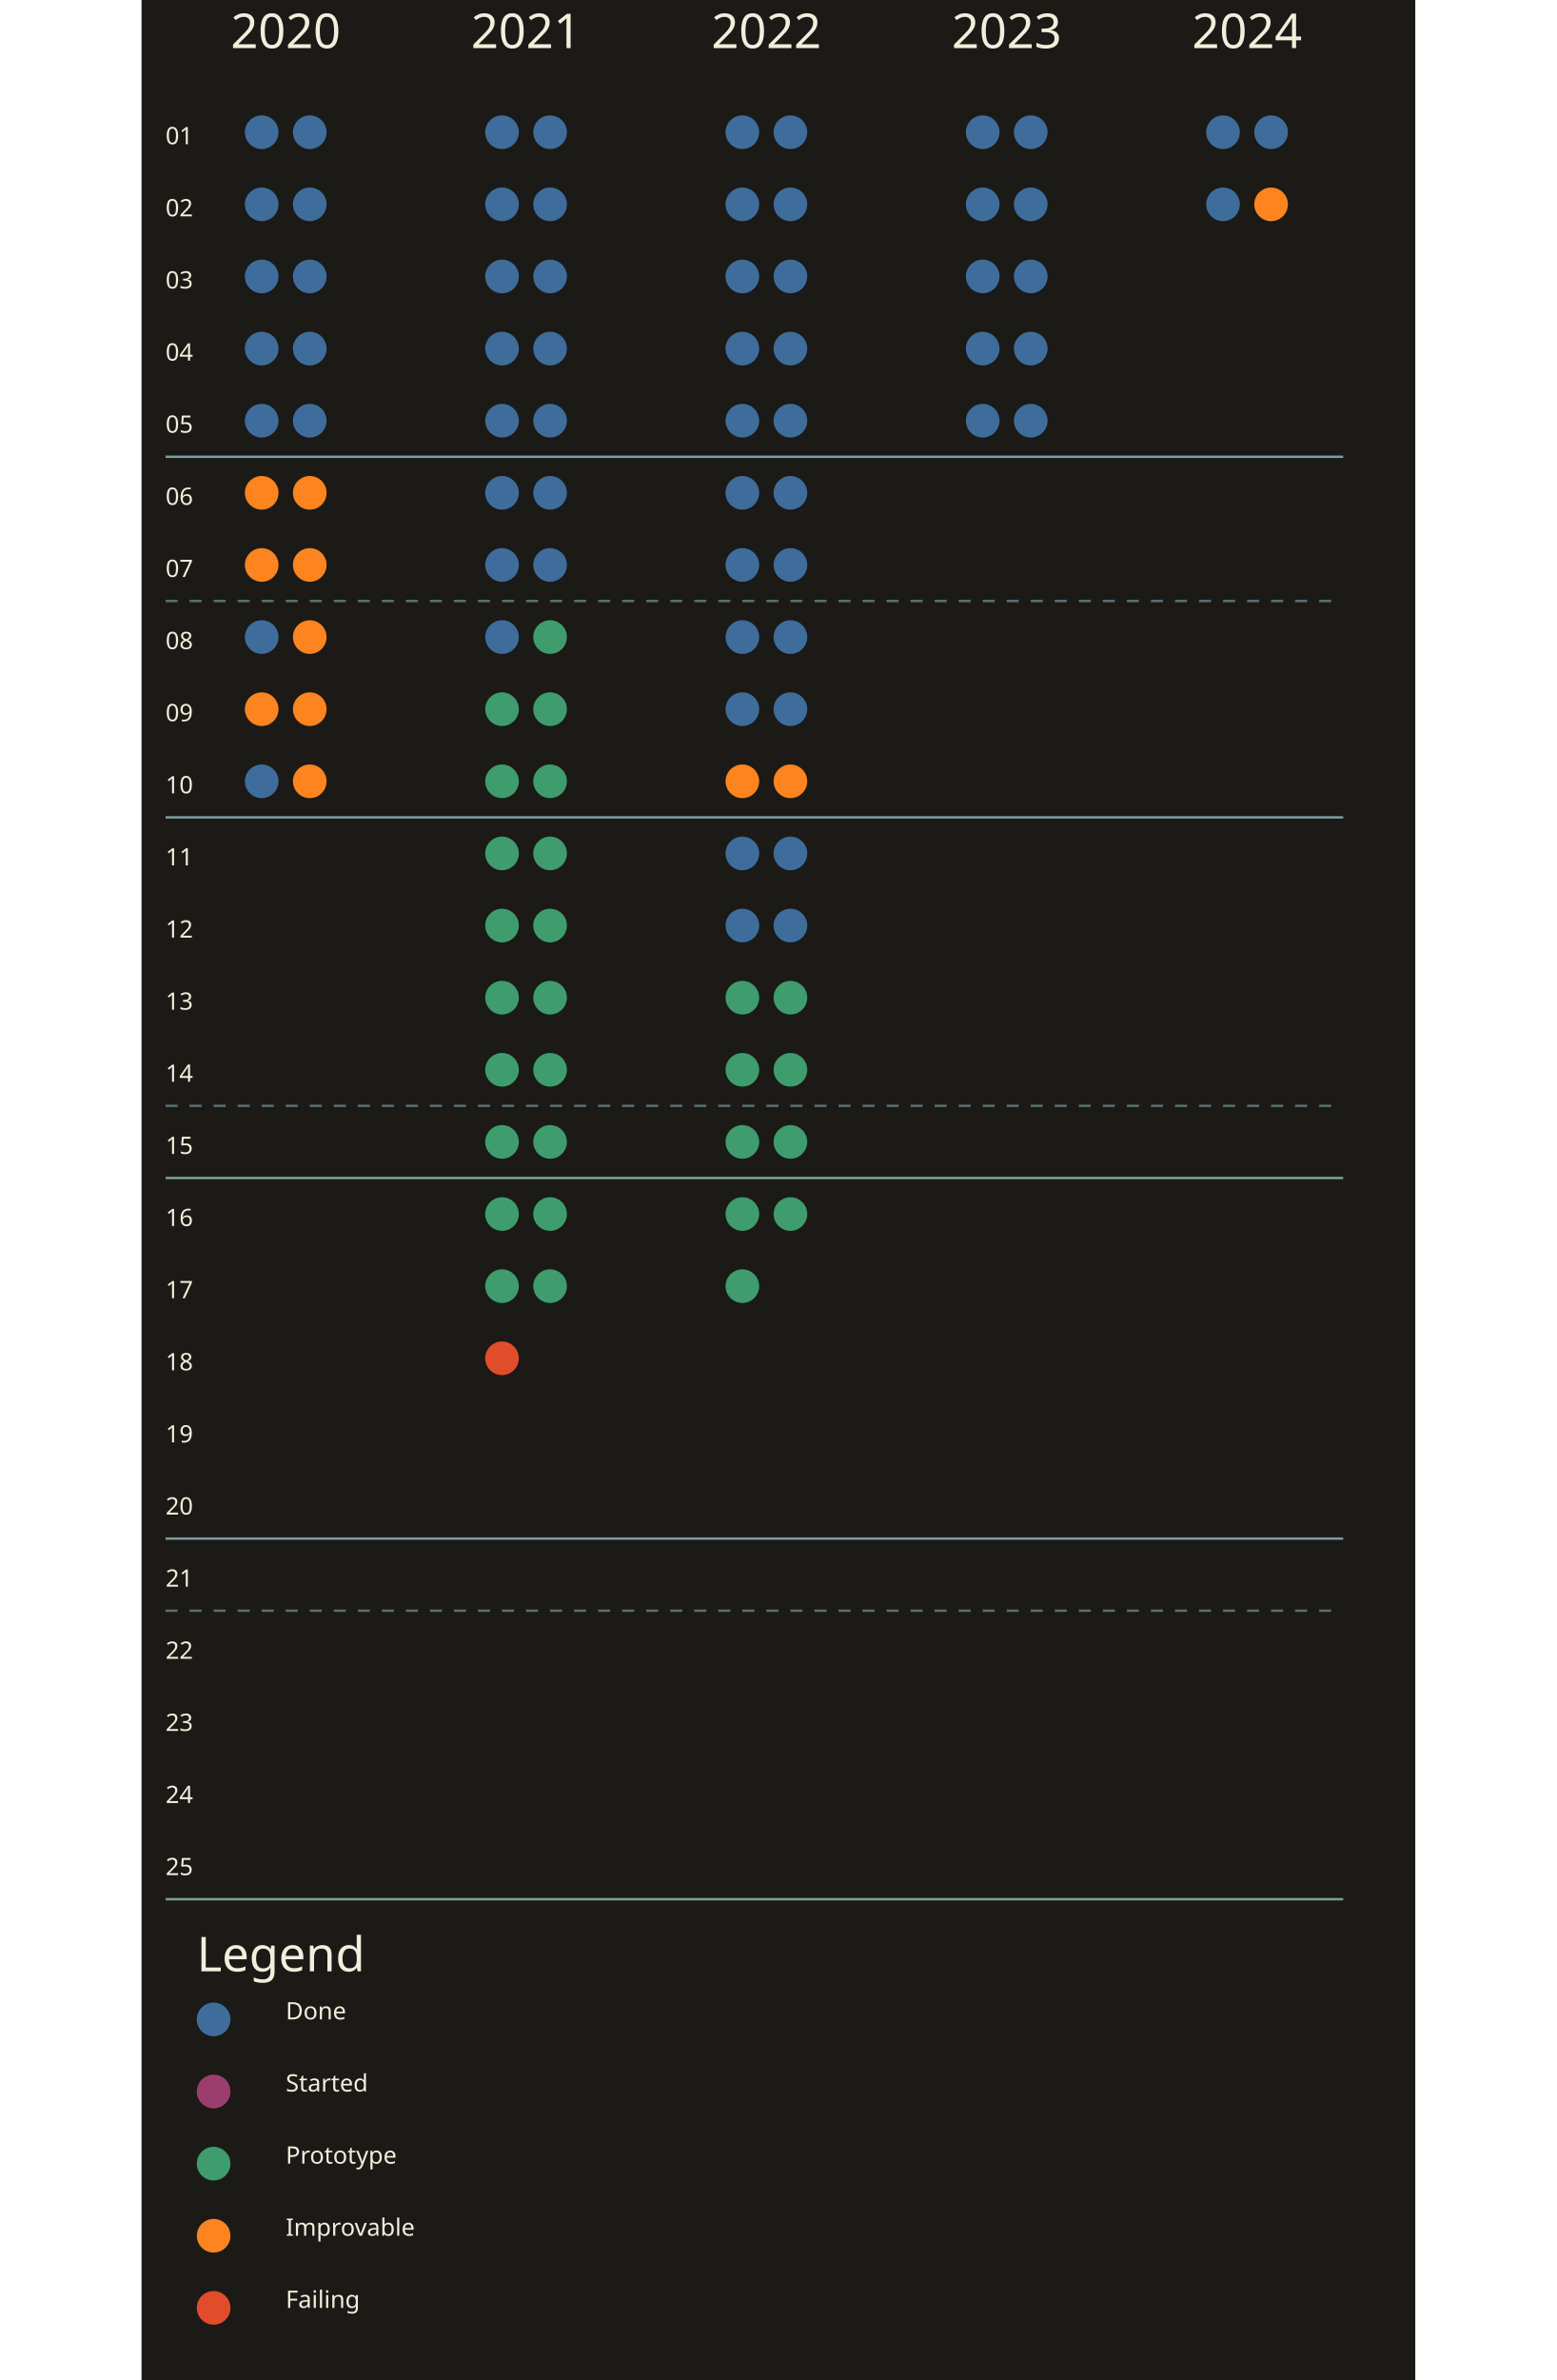
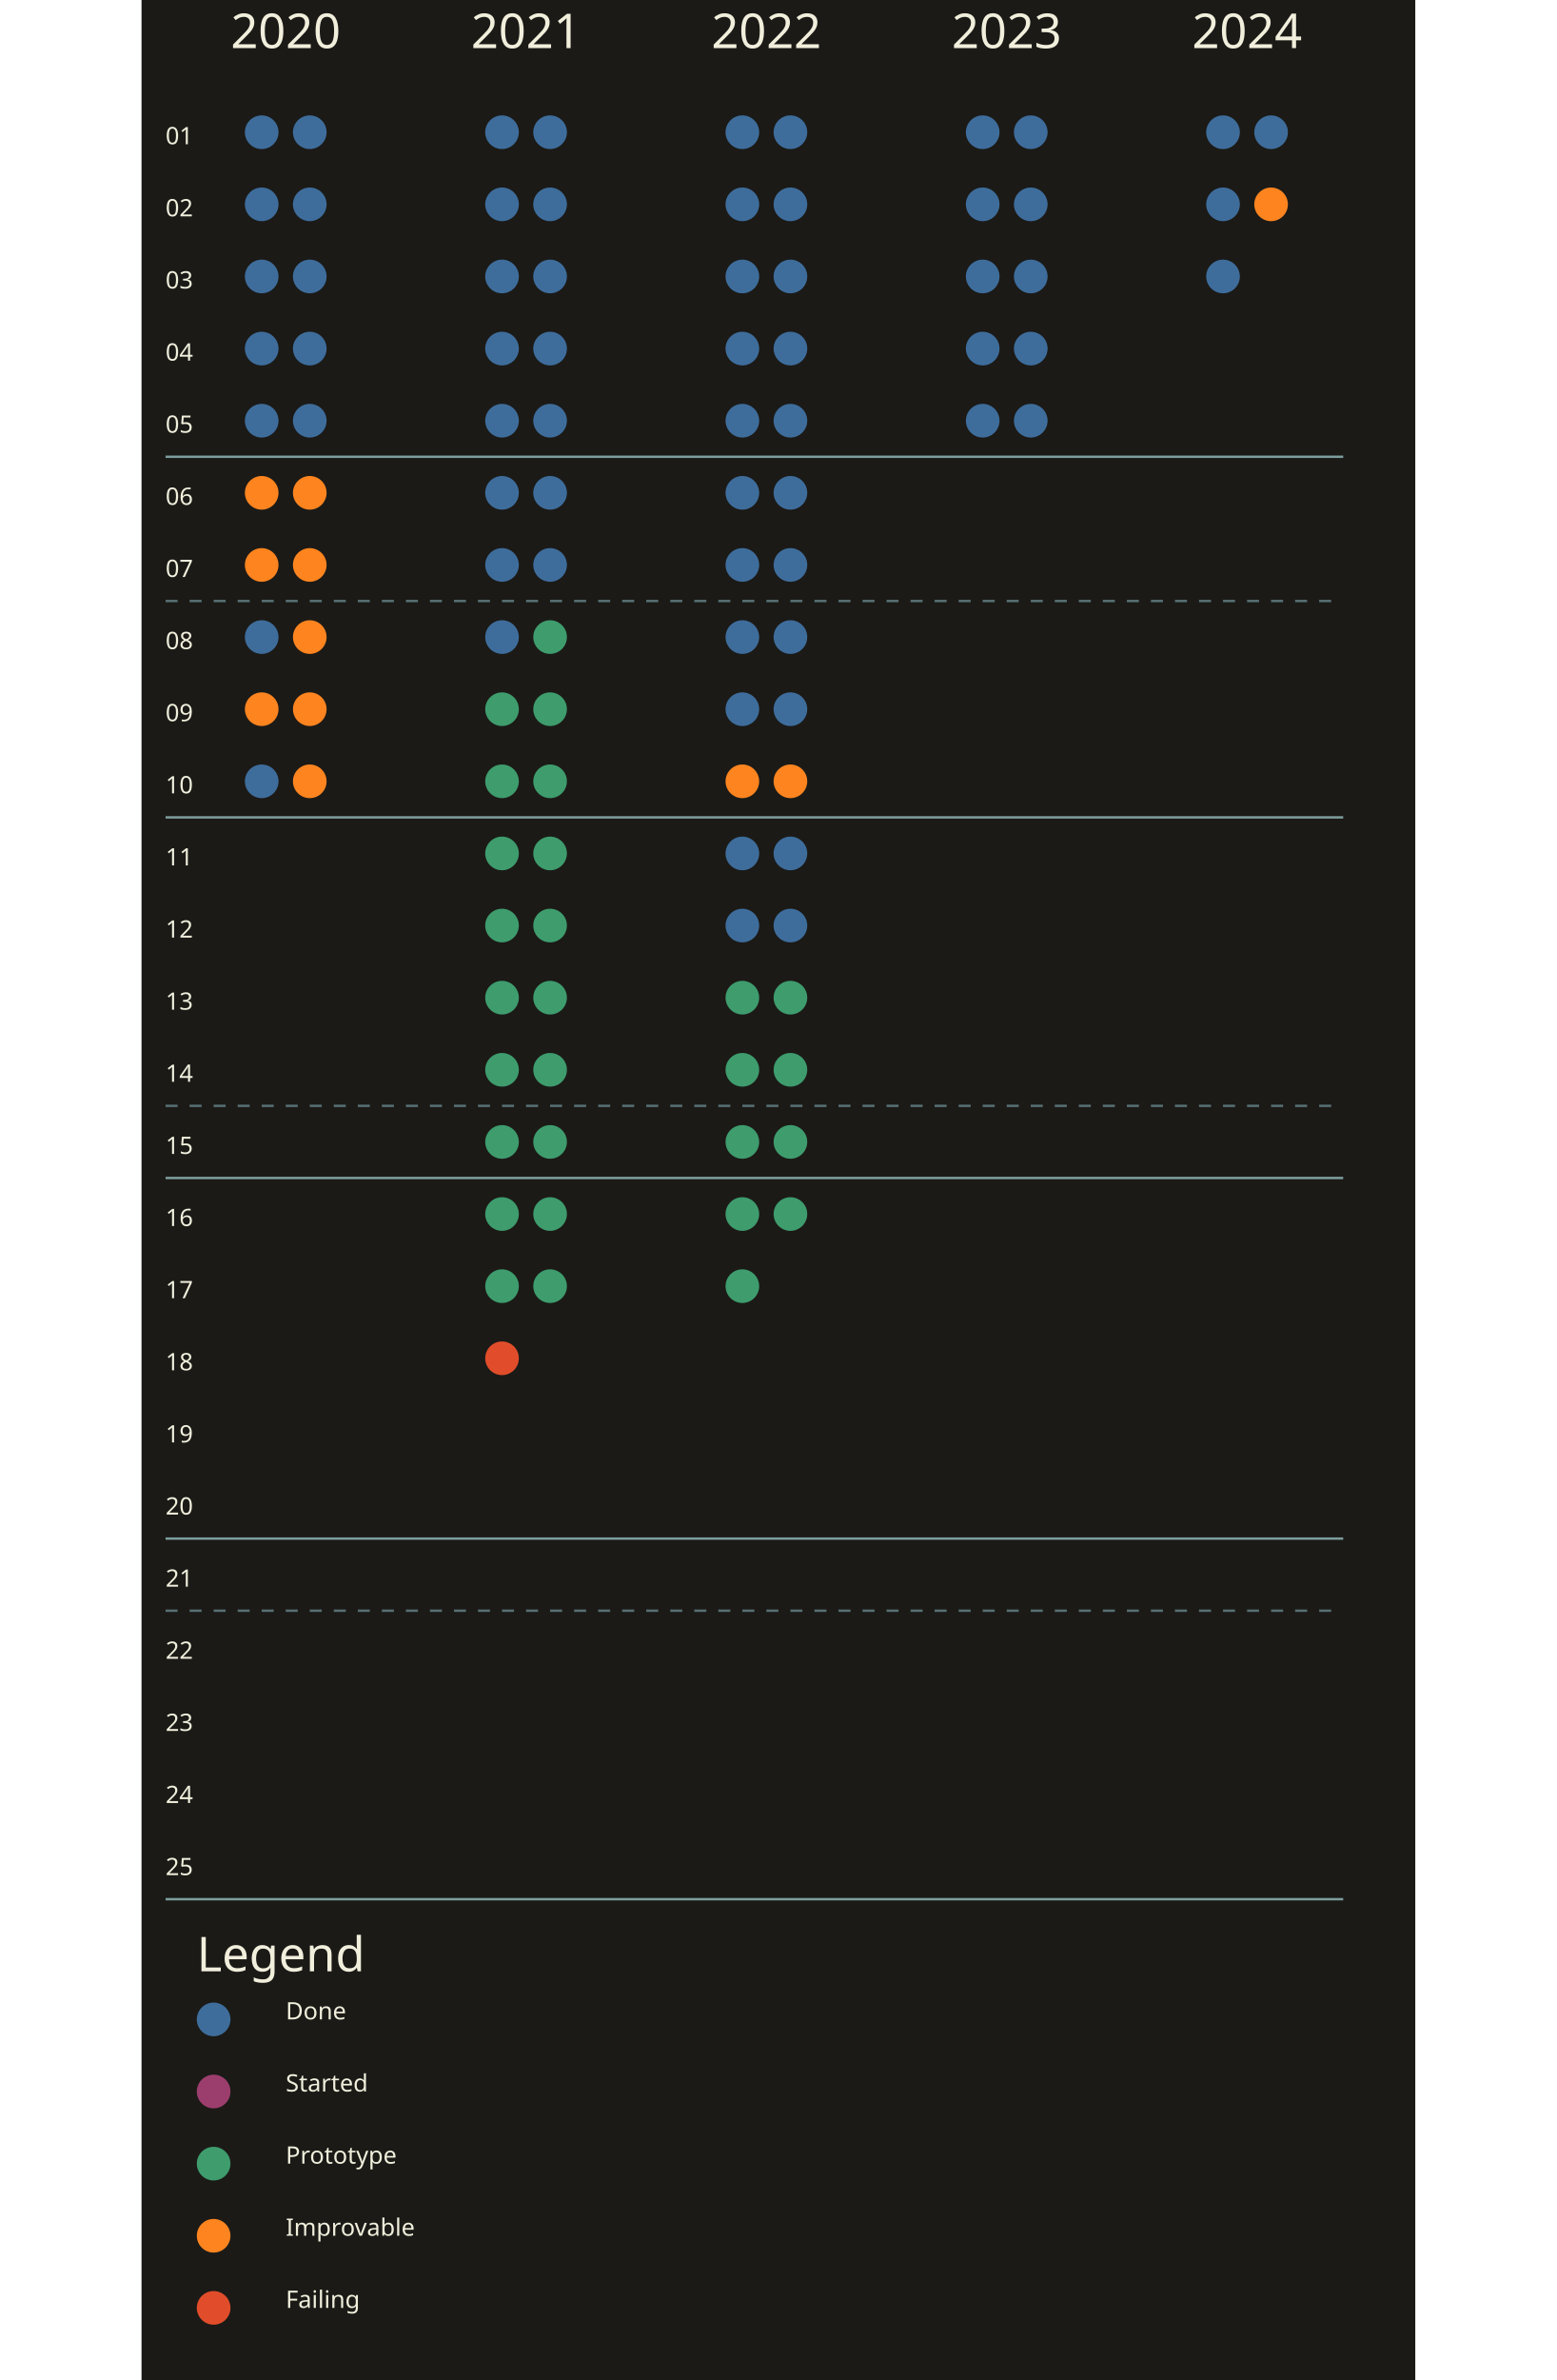
<svg xmlns="http://www.w3.org/2000/svg" height="810" style="font-family: 'Recursive', sans-serif;" viewBox="0 0 530 990" width="530">
  <defs>
    <style>
@font-face {
    font-family: 'Recursive';
    src: url('https://fonts.googleapis.com/css2?family=Recursive:wght,CASL@500,1&amp;display=swap');
  }
</style>
  </defs>
  <rect fill="#1b1a17" height="100%" width="100%" />
  <text fill="#F1EFDC" font-size="20" text-anchor="middle" x="60" y="20">
2020
</text>
  <circle cx="50" cy="55" fill="#3e6d9c" r="7" />
  <circle cx="70" cy="55" fill="#3e6d9c" r="7" />
  <circle cx="50" cy="85" fill="#3e6d9c" r="7" />
  <circle cx="70" cy="85" fill="#3e6d9c" r="7" />
  <circle cx="50" cy="115" fill="#3e6d9c" r="7" />
  <circle cx="70" cy="115" fill="#3e6d9c" r="7" />
  <circle cx="50" cy="145" fill="#3e6d9c" r="7" />
  <circle cx="70" cy="145" fill="#3e6d9c" r="7" />
  <circle cx="50" cy="175" fill="#3e6d9c" r="7" />
  <circle cx="70" cy="175" fill="#3e6d9c" r="7" />
  <circle cx="50" cy="205" fill="#fd841f" r="7" />
  <circle cx="70" cy="205" fill="#fd841f" r="7" />
  <circle cx="50" cy="235" fill="#fd841f" r="7" />
  <circle cx="70" cy="235" fill="#fd841f" r="7" />
  <circle cx="50" cy="265" fill="#3e6d9c" r="7" />
  <circle cx="70" cy="265" fill="#fd841f" r="7" />
  <circle cx="50" cy="295" fill="#fd841f" r="7" />
  <circle cx="70" cy="295" fill="#fd841f" r="7" />
  <circle cx="50" cy="325" fill="#3e6d9c" r="7" />
  <circle cx="70" cy="325" fill="#fd841f" r="7" />
  <text fill="#F1EFDC" font-size="20" text-anchor="middle" x="160" y="20">
2021
</text>
  <circle cx="150" cy="55" fill="#3e6d9c" r="7" />
  <circle cx="170" cy="55" fill="#3e6d9c" r="7" />
  <circle cx="150" cy="85" fill="#3e6d9c" r="7" />
  <circle cx="170" cy="85" fill="#3e6d9c" r="7" />
  <circle cx="150" cy="115" fill="#3e6d9c" r="7" />
  <circle cx="170" cy="115" fill="#3e6d9c" r="7" />
  <circle cx="150" cy="145" fill="#3e6d9c" r="7" />
  <circle cx="170" cy="145" fill="#3e6d9c" r="7" />
  <circle cx="150" cy="175" fill="#3e6d9c" r="7" />
  <circle cx="170" cy="175" fill="#3e6d9c" r="7" />
  <circle cx="150" cy="205" fill="#3e6d9c" r="7" />
  <circle cx="170" cy="205" fill="#3e6d9c" r="7" />
  <circle cx="150" cy="235" fill="#3e6d9c" r="7" />
  <circle cx="170" cy="235" fill="#3e6d9c" r="7" />
  <circle cx="150" cy="265" fill="#3e6d9c" r="7" />
  <circle cx="170" cy="265" fill="#3e9c6d" r="7" />
  <circle cx="150" cy="295" fill="#3e9c6d" r="7" />
  <circle cx="170" cy="295" fill="#3e9c6d" r="7" />
  <circle cx="150" cy="325" fill="#3e9c6d" r="7" />
  <circle cx="170" cy="325" fill="#3e9c6d" r="7" />
  <circle cx="150" cy="355" fill="#3e9c6d" r="7" />
  <circle cx="170" cy="355" fill="#3e9c6d" r="7" />
  <circle cx="150" cy="385" fill="#3e9c6d" r="7" />
  <circle cx="170" cy="385" fill="#3e9c6d" r="7" />
  <circle cx="150" cy="415" fill="#3e9c6d" r="7" />
  <circle cx="170" cy="415" fill="#3e9c6d" r="7" />
  <circle cx="150" cy="445" fill="#3e9c6d" r="7" />
  <circle cx="170" cy="445" fill="#3e9c6d" r="7" />
  <circle cx="150" cy="475" fill="#3e9c6d" r="7" />
  <circle cx="170" cy="475" fill="#3e9c6d" r="7" />
  <circle cx="150" cy="505" fill="#3e9c6d" r="7" />
  <circle cx="170" cy="505" fill="#3e9c6d" r="7" />
  <circle cx="150" cy="535" fill="#3e9c6d" r="7" />
  <circle cx="170" cy="535" fill="#3e9c6d" r="7" />
  <circle cx="150" cy="565" fill="#e14d2a" r="7" />
  <text fill="#F1EFDC" font-size="20" text-anchor="middle" x="260" y="20">
2022
</text>
  <circle cx="250" cy="55" fill="#3e6d9c" r="7" />
  <circle cx="270" cy="55" fill="#3e6d9c" r="7" />
  <circle cx="250" cy="85" fill="#3e6d9c" r="7" />
  <circle cx="270" cy="85" fill="#3e6d9c" r="7" />
  <circle cx="250" cy="115" fill="#3e6d9c" r="7" />
  <circle cx="270" cy="115" fill="#3e6d9c" r="7" />
  <circle cx="250" cy="145" fill="#3e6d9c" r="7" />
  <circle cx="270" cy="145" fill="#3e6d9c" r="7" />
  <circle cx="250" cy="175" fill="#3e6d9c" r="7" />
  <circle cx="270" cy="175" fill="#3e6d9c" r="7" />
  <circle cx="250" cy="205" fill="#3e6d9c" r="7" />
  <circle cx="270" cy="205" fill="#3e6d9c" r="7" />
  <circle cx="250" cy="235" fill="#3e6d9c" r="7" />
  <circle cx="270" cy="235" fill="#3e6d9c" r="7" />
  <circle cx="250" cy="265" fill="#3e6d9c" r="7" />
  <circle cx="270" cy="265" fill="#3e6d9c" r="7" />
  <circle cx="250" cy="295" fill="#3e6d9c" r="7" />
  <circle cx="270" cy="295" fill="#3e6d9c" r="7" />
  <circle cx="250" cy="325" fill="#fd841f" r="7" />
  <circle cx="270" cy="325" fill="#fd841f" r="7" />
  <circle cx="250" cy="355" fill="#3e6d9c" r="7" />
  <circle cx="270" cy="355" fill="#3e6d9c" r="7" />
  <circle cx="250" cy="385" fill="#3e6d9c" r="7" />
  <circle cx="270" cy="385" fill="#3e6d9c" r="7" />
  <circle cx="250" cy="415" fill="#3e9c6d" r="7" />
  <circle cx="270" cy="415" fill="#3e9c6d" r="7" />
  <circle cx="250" cy="445" fill="#3e9c6d" r="7" />
  <circle cx="270" cy="445" fill="#3e9c6d" r="7" />
  <circle cx="250" cy="475" fill="#3e9c6d" r="7" />
  <circle cx="270" cy="475" fill="#3e9c6d" r="7" />
  <circle cx="250" cy="505" fill="#3e9c6d" r="7" />
  <circle cx="270" cy="505" fill="#3e9c6d" r="7" />
  <circle cx="250" cy="535" fill="#3e9c6d" r="7" />
  <text fill="#F1EFDC" font-size="20" text-anchor="middle" x="360" y="20">
2023
</text>
  <circle cx="350" cy="55" fill="#3e6d9c" r="7" />
  <circle cx="370" cy="55" fill="#3e6d9c" r="7" />
  <circle cx="350" cy="85" fill="#3e6d9c" r="7" />
  <circle cx="370" cy="85" fill="#3e6d9c" r="7" />
  <circle cx="350" cy="115" fill="#3e6d9c" r="7" />
  <circle cx="370" cy="115" fill="#3e6d9c" r="7" />
  <circle cx="350" cy="145" fill="#3e6d9c" r="7" />
  <circle cx="370" cy="145" fill="#3e6d9c" r="7" />
  <circle cx="350" cy="175" fill="#3e6d9c" r="7" />
  <circle cx="370" cy="175" fill="#3e6d9c" r="7" />
  <text fill="#F1EFDC" font-size="20" text-anchor="middle" x="460" y="20">
2024
</text>
  <circle cx="450" cy="55" fill="#3e6d9c" r="7" />
  <circle cx="470" cy="55" fill="#3e6d9c" r="7" />
  <circle cx="450" cy="85" fill="#3e6d9c" r="7" />
  <circle cx="470" cy="85" fill="#fd841f" r="7" />
+   <circle cx="450" cy="115" fill="#3e6d9c" r="7" />
  <text fill="#F1EFDC" font-size="10" x="10" y="60">
01
</text>
  <text fill="#F1EFDC" font-size="10" x="10" y="90">
02
</text>
  <text fill="#F1EFDC" font-size="10" x="10" y="120">
03
</text>
  <text fill="#F1EFDC" font-size="10" x="10" y="150">
04
</text>
  <text fill="#F1EFDC" font-size="10" x="10" y="180">
05
</text>
  <line stroke="#7D9D9C" x1="10" x2="500" y1="190" y2="190" />
  <text fill="#F1EFDC" font-size="10" x="10" y="210">
06
</text>
  <text fill="#F1EFDC" font-size="10" x="10" y="240">
07
</text>
  <line stroke="#576F72" stroke-dasharray="5,5" x1="10" x2="500" y1="250" y2="250" />
  <text fill="#F1EFDC" font-size="10" x="10" y="270">
08
</text>
  <text fill="#F1EFDC" font-size="10" x="10" y="300">
09
</text>
  <text fill="#F1EFDC" font-size="10" x="10" y="330">
10
</text>
  <line stroke="#7D9D9C" x1="10" x2="500" y1="340" y2="340" />
  <text fill="#F1EFDC" font-size="10" x="10" y="360">
11
</text>
  <text fill="#F1EFDC" font-size="10" x="10" y="390">
12
</text>
  <text fill="#F1EFDC" font-size="10" x="10" y="420">
13
</text>
  <text fill="#F1EFDC" font-size="10" x="10" y="450">
14
</text>
  <line stroke="#576F72" stroke-dasharray="5,5" x1="10" x2="500" y1="460" y2="460" />
  <text fill="#F1EFDC" font-size="10" x="10" y="480">
15
</text>
  <line stroke="#7D9D9C" x1="10" x2="500" y1="490" y2="490" />
  <text fill="#F1EFDC" font-size="10" x="10" y="510">
16
</text>
  <text fill="#F1EFDC" font-size="10" x="10" y="540">
17
</text>
  <text fill="#F1EFDC" font-size="10" x="10" y="570">
18
</text>
  <text fill="#F1EFDC" font-size="10" x="10" y="600">
19
</text>
  <text fill="#F1EFDC" font-size="10" x="10" y="630">
20
</text>
  <line stroke="#7D9D9C" x1="10" x2="500" y1="640" y2="640" />
  <text fill="#F1EFDC" font-size="10" x="10" y="660">
21
</text>
  <line stroke="#576F72" stroke-dasharray="5,5" x1="10" x2="500" y1="670" y2="670" />
  <text fill="#F1EFDC" font-size="10" x="10" y="690">
22
</text>
  <text fill="#F1EFDC" font-size="10" x="10" y="720">
23
</text>
  <text fill="#F1EFDC" font-size="10" x="10" y="750">
24
</text>
  <text fill="#F1EFDC" font-size="10" x="10" y="780">
25
</text>
  <line stroke="#7D9D9C" x1="10" x2="500" y1="790" y2="790" />
  <text fill="#F1EFDC" font-size="20" text-anchor="left" x="23" y="820">
Legend
</text>
  <circle cx="30" cy="840" fill="#3e6d9c" r="7" />
  <text fill="#F1EFDC" font-size="10" x="60" y="840">

Done

</text>
  <circle cx="30" cy="870" fill="#9c3e6d" r="7" />
  <text fill="#F1EFDC" font-size="10" x="60" y="870">

Started

</text>
  <circle cx="30" cy="900" fill="#3e9c6d" r="7" />
  <text fill="#F1EFDC" font-size="10" x="60" y="900">

Prototype

</text>
  <circle cx="30" cy="930" fill="#fd841f" r="7" />
  <text fill="#F1EFDC" font-size="10" x="60" y="930">

Improvable

</text>
  <circle cx="30" cy="960" fill="#e14d2a" r="7" />
  <text fill="#F1EFDC" font-size="10" x="60" y="960">

Failing

</text>
</svg>
